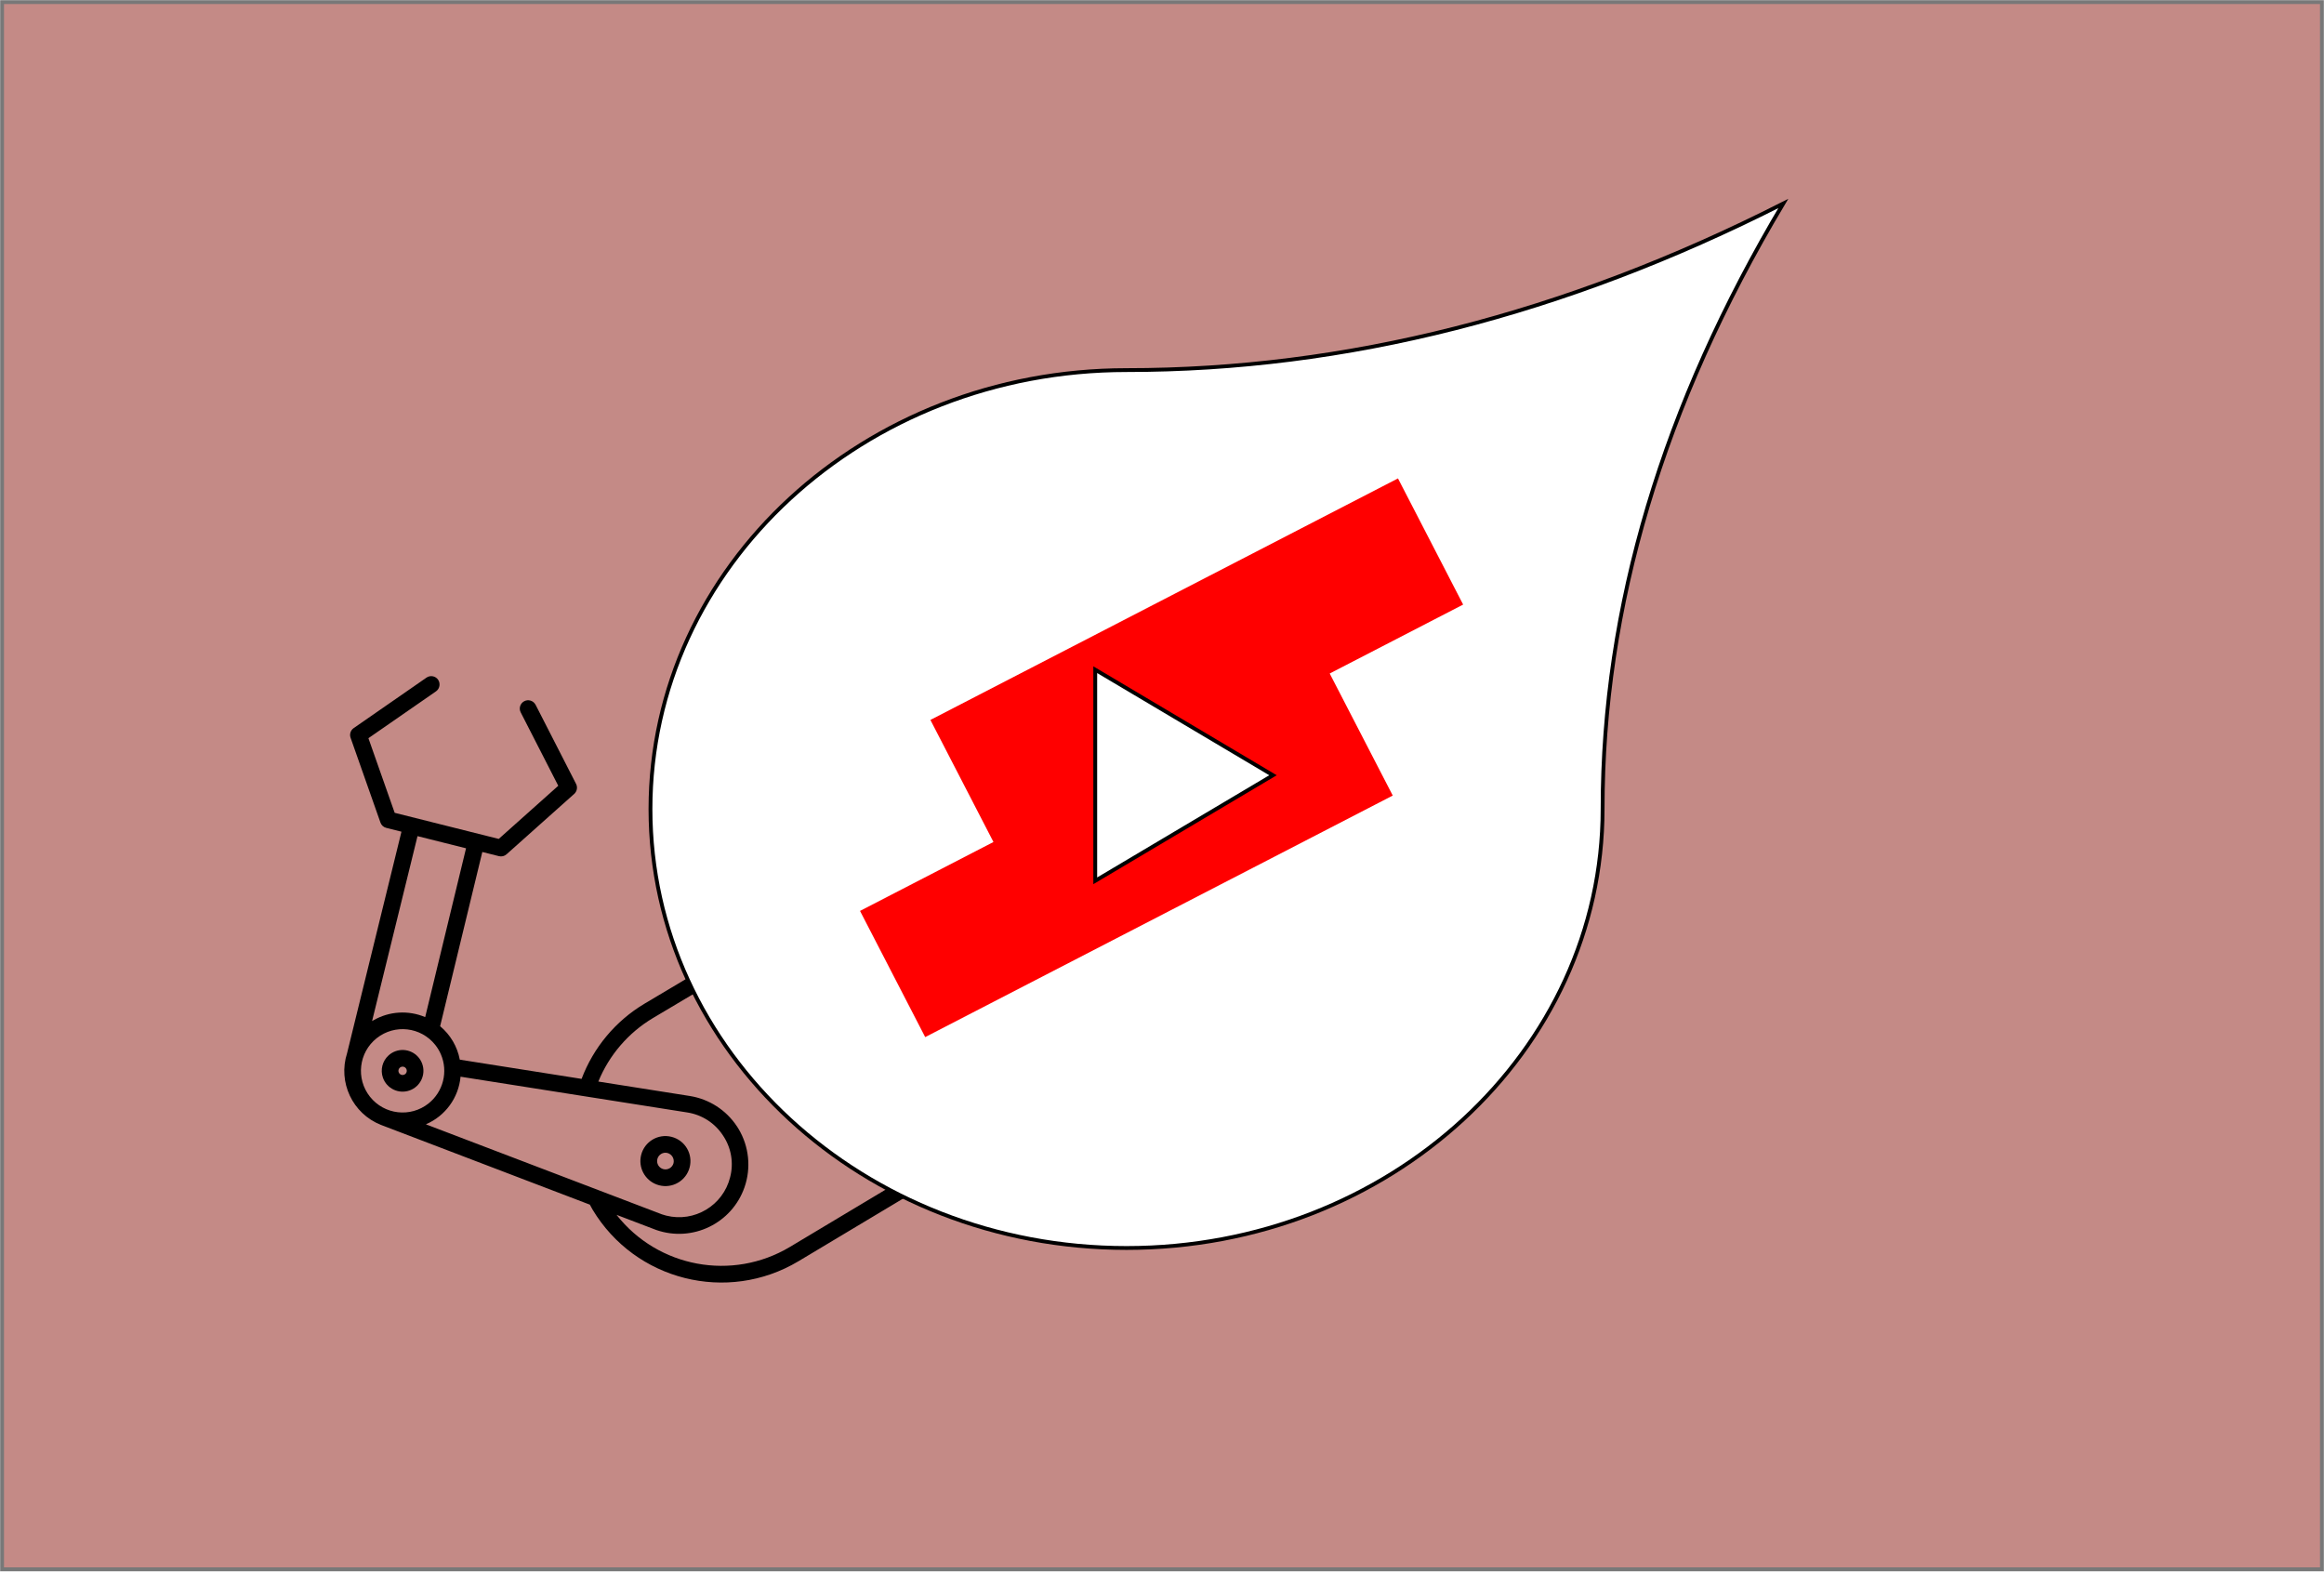
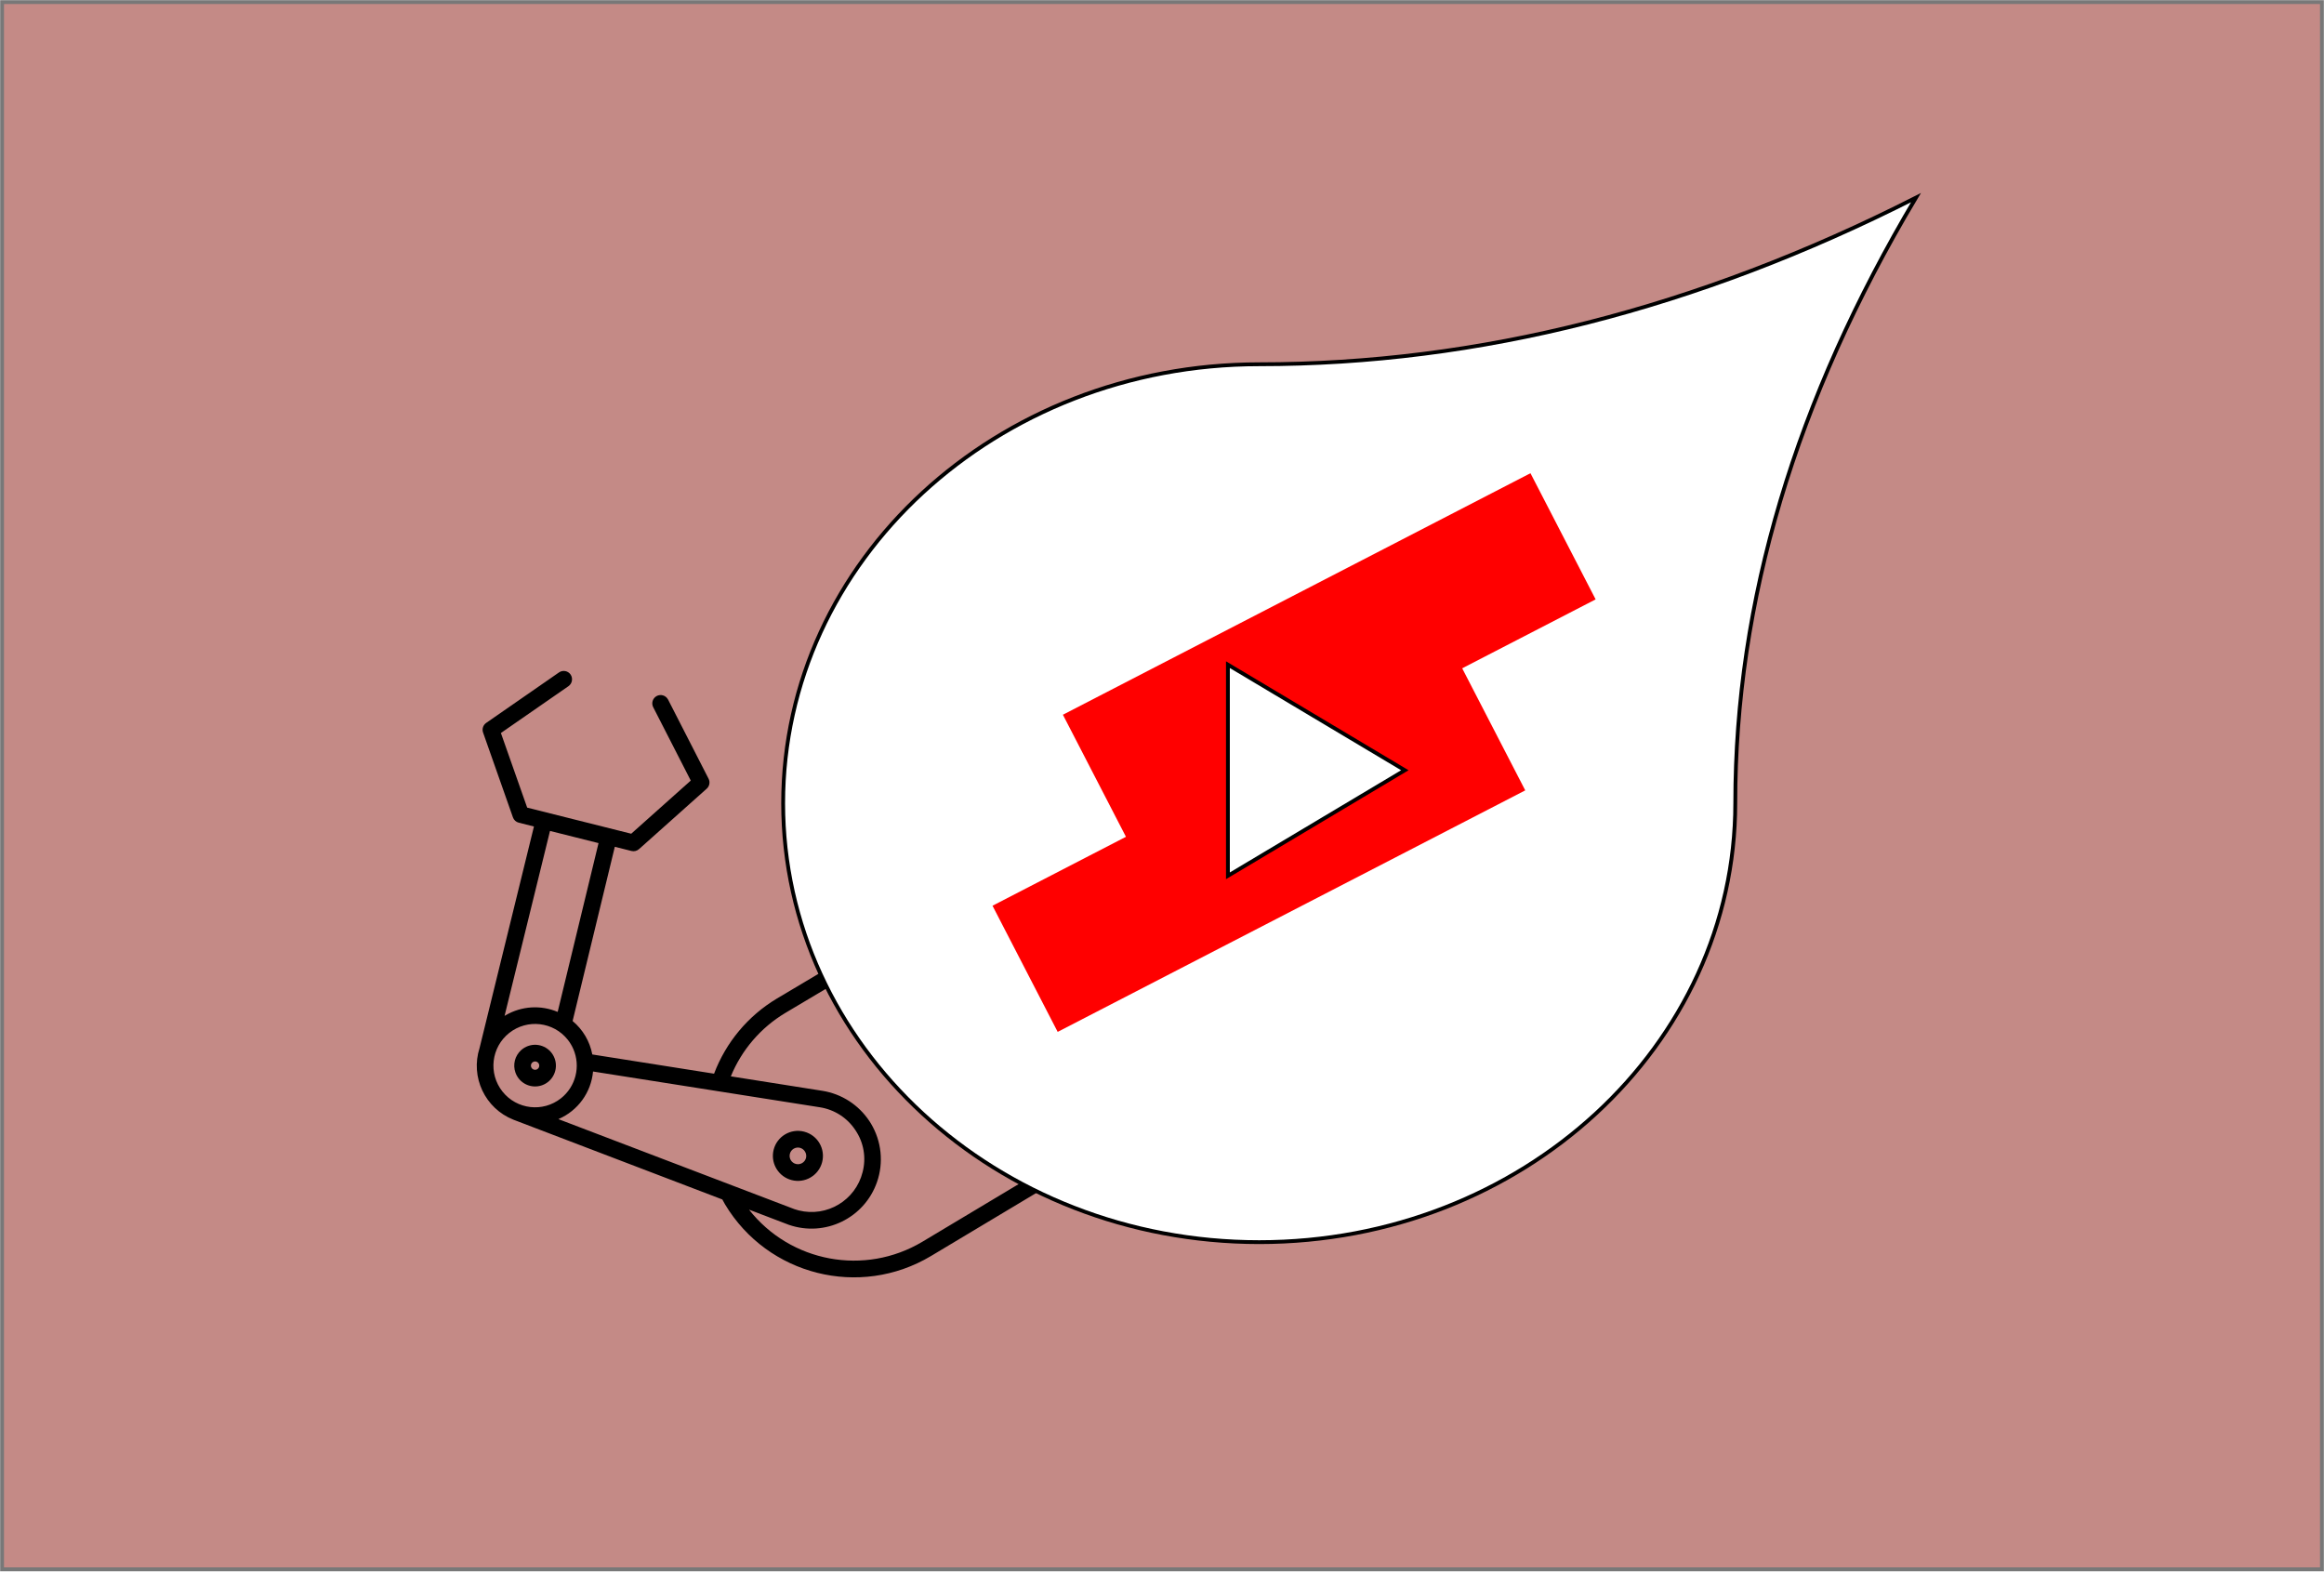
<svg xmlns="http://www.w3.org/2000/svg" width="2785" height="1883" xml:space="preserve" overflow="hidden">
  <defs>
    <clipPath id="clip0">
      <rect x="808" y="463" width="2785" height="1883" />
    </clipPath>
    <clipPath id="clip1">
-       <path d="M1377.35 2299.56 884.73 1476.91 1707.38 984.288 2200 1806.94Z" fill-rule="evenodd" clip-rule="evenodd" />
+       <path d="M1536.13 2293.33 1043.5 1470.68 1866.15 978.061 2358.77 1800.71Z" fill-rule="evenodd" clip-rule="evenodd" />
    </clipPath>
    <clipPath id="clip2">
-       <path d="M1377.35 2299.56 884.73 1476.91 1707.38 984.288 2200 1806.94Z" fill-rule="evenodd" clip-rule="evenodd" />
+       <path d="M1536.13 2293.33 1043.5 1470.68 1866.15 978.061 2358.77 1800.71Z" fill-rule="evenodd" clip-rule="evenodd" />
    </clipPath>
    <clipPath id="clip3">
-       <path d="M1377.35 2299.56 884.73 1476.91 1707.38 984.288 2200 1806.94Z" fill-rule="evenodd" clip-rule="evenodd" />
+       <path d="M1536.13 2293.33 1043.5 1470.68 1866.15 978.061 2358.77 1800.71Z" fill-rule="evenodd" clip-rule="evenodd" />
    </clipPath>
  </defs>
  <g clip-path="url(#clip0)" transform="translate(-808 -463)">
    <rect x="810.5" y="465.5" width="2780" height="1878" stroke="#787878" stroke-width="4.583" stroke-miterlimit="8" fill="#C48A86" />
    <g clip-path="url(#clip1)">
      <g clip-path="url(#clip2)">
        <g clip-path="url(#clip3)">
-           <path d="M1231.84 1335.52C1228.14 1338.08 1226.62 1342.81 1228.12 1347.06L1263.92 1448.7C1265 1451.88 1267.63 1454.28 1270.9 1455.07L1289.09 1459.64 1223.93 1725.07C1212.73 1759.9 1230.43 1797.44 1264.42 1810.96L1514.85 1906.57C1515.93 1908.57 1516.97 1910.58 1518.15 1912.55 1569.24 1997.64 1679.56 2025.32 1764.76 1974.43L1945.57 1866.16C1961.61 1883.64 1987.72 1887.45 2008.09 1875.29L2050.94 1849.63 1825.15 1472.58 1782.3 1498.24C1761.83 1510.58 1752.96 1535.68 1761.13 1558.14L1580.03 1665.94 1580.03 1665.94C1545.59 1686.6 1519.14 1718.29 1504.95 1755.86L1359.01 1732.81C1356.05 1717.12 1347.71 1702.95 1335.43 1692.74L1385.99 1483.95 1405.93 1488.96C1409.16 1489.78 1412.58 1488.93 1415.06 1486.7L1496.11 1414.36C1499.5 1411.33 1500.41 1406.4 1498.34 1402.36L1449.98 1307.84 1449.63 1307.26C1446.95 1302.44 1440.86 1300.7 1436.04 1303.38 1431.21 1306.06 1429.47 1312.14 1432.15 1316.97L1477.01 1404.61 1405.66 1468.3 1280.98 1437.02 1249.49 1347.6 1330.49 1291.47C1334.96 1288.29 1336.08 1282.12 1333.02 1277.57 1329.9 1273.02 1323.68 1271.87 1319.13 1274.99 1319.12 1275 1319.1 1275.01 1319.09 1275.02ZM1792.57 1515.38 1818.27 1499.99 2023.53 1842.76 1997.83 1858.15C1983.63 1866.65 1965.23 1862.03 1956.72 1847.84L1782.25 1556.48C1773.75 1542.28 1778.37 1523.88 1792.57 1515.38ZM1590.29 1683.08 1770.53 1575.79 1934.45 1849.53 1754.5 1957.29C1685.44 1998.5 1596.51 1982.01 1546.82 1918.77L1594.45 1936.93C1637.82 1951.98 1685.17 1929.02 1700.22 1885.66 1708.28 1862.43 1705.64 1836.82 1693.01 1815.72 1692.39 1814.68 1691.76 1813.64 1691.06 1812.64 1678.19 1793.2 1657.76 1780.05 1634.74 1776.37L1525.03 1759.05C1538.01 1727.34 1560.91 1700.69 1590.29 1683.08ZM1631.6 1796.09C1649.13 1798.78 1664.69 1808.8 1674.39 1823.65 1684.33 1838.35 1687.45 1856.63 1682.94 1873.8 1674.48 1907.62 1640.2 1928.17 1606.38 1919.71 1604.65 1919.27 1602.94 1918.77 1601.25 1918.19L1318.58 1810.38C1318.45 1810.33 1318.49 1810.23 1318.57 1810.2 1341.75 1800.23 1357.61 1778.37 1359.91 1753.24ZM1321.5 1785.34C1299.88 1802.47 1268.47 1798.83 1251.34 1777.22 1234.21 1755.6 1237.84 1724.19 1259.46 1707.06 1281.07 1689.93 1312.48 1693.56 1329.62 1715.18 1332.32 1718.59 1334.57 1722.34 1336.3 1726.34 1345.27 1747.09 1339.2 1771.28 1321.5 1785.34ZM1253.93 1686.42 1308.33 1464.96 1366.49 1479.54 1317.52 1681.83C1297.35 1673.31 1274.36 1674.74 1255.41 1685.7 1255.15 1685.85 1254.55 1686.21 1254.09 1686.49 1253.93 1686.58 1253.91 1686.59 1253.93 1686.42Z" />
-           <path d="M1594.96 1882.43C1610.47 1888.22 1627.73 1880.34 1633.51 1864.84 1639.3 1849.33 1631.42 1832.07 1615.92 1826.29 1614.88 1825.9 1613.82 1825.57 1612.74 1825.3L1612.74 1825.3C1596.7 1821.23 1580.4 1830.94 1576.34 1846.99 1572.58 1861.83 1580.61 1877.12 1594.97 1882.44ZM1607.89 1844.67 1607.89 1844.67C1613.16 1846.11 1616.35 1851.45 1615.14 1856.77 1613.8 1862.12 1608.37 1865.37 1603.02 1864.03 1597.67 1862.69 1594.42 1857.27 1595.76 1851.92 1597.11 1846.56 1602.53 1843.31 1607.88 1844.66 1607.88 1844.66 1607.88 1844.66 1607.89 1844.66Z" />
-           <path d="M1266.93 1754.58C1271.57 1767.57 1285.86 1774.34 1298.84 1769.71 1311.83 1765.07 1318.61 1750.79 1313.97 1737.8 1309.33 1724.81 1295.05 1718.04 1282.06 1722.67 1278.96 1723.78 1276.12 1725.48 1273.68 1727.69 1266.2 1734.47 1263.54 1745.08 1266.93 1754.58ZM1294.75 1743.63C1296.17 1746 1295.4 1749.06 1293.03 1750.48 1290.67 1751.9 1287.6 1751.13 1286.18 1748.76 1284.77 1746.4 1285.54 1743.33 1287.9 1741.91 1290.27 1740.49 1293.34 1741.26 1294.75 1743.63Z" />
+           <path d="M1390.62 1329.29C1386.92 1331.86 1385.39 1336.58 1386.9 1340.83L1422.69 1442.48C1423.78 1445.65 1426.41 1448.05 1429.67 1448.84L1447.86 1453.41 1382.7 1718.85C1371.5 1753.67 1389.2 1791.22 1423.19 1804.73L1673.62 1900.35C1674.7 1902.34 1675.74 1904.35 1676.92 1906.32 1728.01 1991.41 1838.33 2019.09 1923.54 1968.2L2104.35 1859.93C2120.38 1877.41 2146.49 1881.22 2166.86 1869.06L2209.71 1843.4 1983.92 1466.36 1941.08 1492.01C1920.61 1504.35 1911.73 1529.45 1919.9 1551.92L1738.8 1659.71 1738.8 1659.71C1704.37 1680.38 1677.91 1712.06 1663.72 1749.63L1517.79 1726.59C1514.83 1710.89 1506.49 1696.72 1494.2 1686.52L1544.77 1477.73 1564.71 1482.74C1567.94 1483.55 1571.36 1482.7 1573.83 1480.47L1654.88 1408.13C1658.27 1405.1 1659.19 1400.17 1657.11 1396.13L1608.75 1301.62 1608.4 1301.03C1605.72 1296.21 1599.64 1294.47 1594.81 1297.15 1589.99 1299.83 1588.25 1305.91 1590.93 1310.74L1635.79 1398.39 1564.43 1462.07 1439.75 1430.79 1408.26 1341.38 1489.27 1285.24C1493.73 1282.06 1494.85 1275.9 1491.79 1271.34 1488.67 1266.8 1482.45 1265.64 1477.91 1268.76 1477.89 1268.77 1477.88 1268.78 1477.86 1268.79ZM1951.34 1509.15 1977.05 1493.76 2182.31 1836.53 2156.6 1851.92C2142.4 1860.43 2124 1855.81 2115.5 1841.61L1941.03 1550.26C1932.52 1536.06 1937.14 1517.66 1951.34 1509.15ZM1749.07 1676.85 1929.31 1569.57 2093.23 1843.3 1913.27 1951.06C1844.21 1992.27 1755.29 1975.78 1705.6 1912.54L1753.23 1930.7C1796.59 1945.75 1843.94 1922.8 1858.99 1879.43 1867.05 1856.2 1864.41 1830.59 1851.78 1809.5 1851.16 1808.46 1850.53 1807.41 1849.83 1806.41 1836.96 1786.97 1816.54 1773.82 1793.51 1770.15L1683.81 1752.82C1696.79 1721.12 1719.68 1694.46 1749.07 1676.85ZM1790.37 1789.86C1807.9 1792.55 1823.46 1802.57 1833.16 1817.42 1843.11 1832.13 1846.22 1850.41 1841.72 1867.57 1833.25 1901.39 1798.97 1921.95 1765.15 1913.48 1763.42 1913.05 1761.71 1912.54 1760.03 1911.96L1477.35 1804.15C1477.23 1804.1 1477.26 1804 1477.35 1803.97 1500.53 1794 1516.39 1772.14 1518.68 1747.02ZM1480.27 1779.11C1458.66 1796.24 1427.24 1792.61 1410.11 1770.99 1392.98 1749.38 1396.61 1717.97 1418.23 1700.83 1439.85 1683.7 1471.26 1687.33 1488.39 1708.95 1491.09 1712.36 1493.34 1716.12 1495.07 1720.11 1504.04 1740.86 1497.97 1765.05 1480.27 1779.11ZM1412.7 1680.19 1467.11 1458.73 1525.26 1473.32 1476.29 1675.61C1456.13 1667.08 1433.13 1668.51 1414.18 1679.47 1413.92 1679.63 1413.32 1679.98 1412.86 1680.26 1412.71 1680.35 1412.69 1680.36 1412.7 1680.19Z" />
+           <path d="M1753.74 1876.21C1769.24 1881.99 1786.5 1874.11 1792.29 1858.61 1798.07 1843.11 1790.2 1825.85 1774.69 1820.06 1773.65 1819.67 1772.59 1819.34 1771.52 1819.07L1771.52 1819.07C1755.47 1815.01 1739.17 1824.72 1735.11 1840.76 1731.35 1855.6 1739.38 1870.89 1753.74 1876.21ZM1766.66 1838.44 1766.66 1838.44C1771.93 1839.89 1775.13 1845.22 1773.91 1850.55 1772.57 1855.9 1767.15 1859.15 1761.8 1857.81 1756.45 1856.46 1753.2 1851.04 1754.54 1845.69 1755.88 1840.34 1761.3 1837.09 1766.66 1838.43 1766.66 1838.43 1766.66 1838.43 1766.66 1838.43Z" />
+           <path d="M1425.71 1748.36C1430.34 1761.35 1444.63 1768.12 1457.62 1763.48 1470.61 1758.85 1477.38 1744.56 1472.74 1731.57 1468.11 1718.58 1453.82 1711.81 1440.83 1716.45 1437.74 1717.55 1434.89 1719.26 1432.46 1721.46 1424.98 1728.24 1422.32 1738.85 1425.71 1748.36ZM1453.53 1737.4C1454.94 1739.77 1454.17 1742.84 1451.81 1744.25 1449.44 1745.67 1446.37 1744.9 1444.96 1742.53 1443.54 1740.17 1444.31 1737.1 1446.68 1735.68 1449.04 1734.27 1452.11 1735.04 1453.53 1737.4Z" />
        </g>
      </g>
    </g>
-     <path d="M1587.5 1432.5C1587.5 1142 1842.92 906.5 2158 906.5 2420.34 906.5 2682.68 839.957 2945.02 706.872 2800.67 948.748 2728.5 1190.62 2728.5 1432.5 2728.5 1723 2473.08 1958.5 2158 1958.5 1842.92 1958.5 1587.5 1723 1587.5 1432.5Z" stroke="#000000" stroke-width="4.583" stroke-miterlimit="8" fill="#FFFFFF" fill-rule="evenodd" />
-     <path d="M2483.28 1036.29 2561.38 1187.48 2001.07 1476.91 1922.97 1325.72Z" fill="#FF0000" fill-rule="evenodd" />
-     <path d="M2398.93 1265.15 2477.03 1416.34 1916.72 1705.78 1838.62 1554.59Z" fill="#FF0000" fill-rule="evenodd" />
-     <path d="M2120.5 1265.5 2333.5 1392 2120.5 1518.5Z" stroke="#000000" stroke-width="4.583" stroke-miterlimit="8" fill="#FFFFFF" fill-rule="evenodd" />
+     <path d="M1746.5 1425.5C1746.5 1135 2001.92 899.5 2317 899.5 2579.34 899.5 2841.68 832.957 3104.02 699.872 2959.67 941.748 2887.5 1183.62 2887.5 1425.5 2887.5 1716 2632.08 1951.5 2317 1951.5 2001.92 1951.5 1746.5 1716 1746.5 1425.5Z" stroke="#000000" stroke-width="4.583" stroke-miterlimit="8" fill="#FFFFFF" fill-rule="evenodd" />
+     <path d="M2642.05 1030.06 2720.15 1181.25 2159.85 1470.68 2081.75 1319.49Z" fill="#FF0000" fill-rule="evenodd" />
+     <path d="M2557.7 1258.93 2635.8 1410.12 2075.49 1699.55 1997.39 1548.36Z" fill="#FF0000" fill-rule="evenodd" />
+     <path d="M2279.5 1259.5 2491.5 1386 2279.5 1512.5Z" stroke="#000000" stroke-width="4.583" stroke-miterlimit="8" fill="#FFFFFF" fill-rule="evenodd" />
  </g>
</svg>
